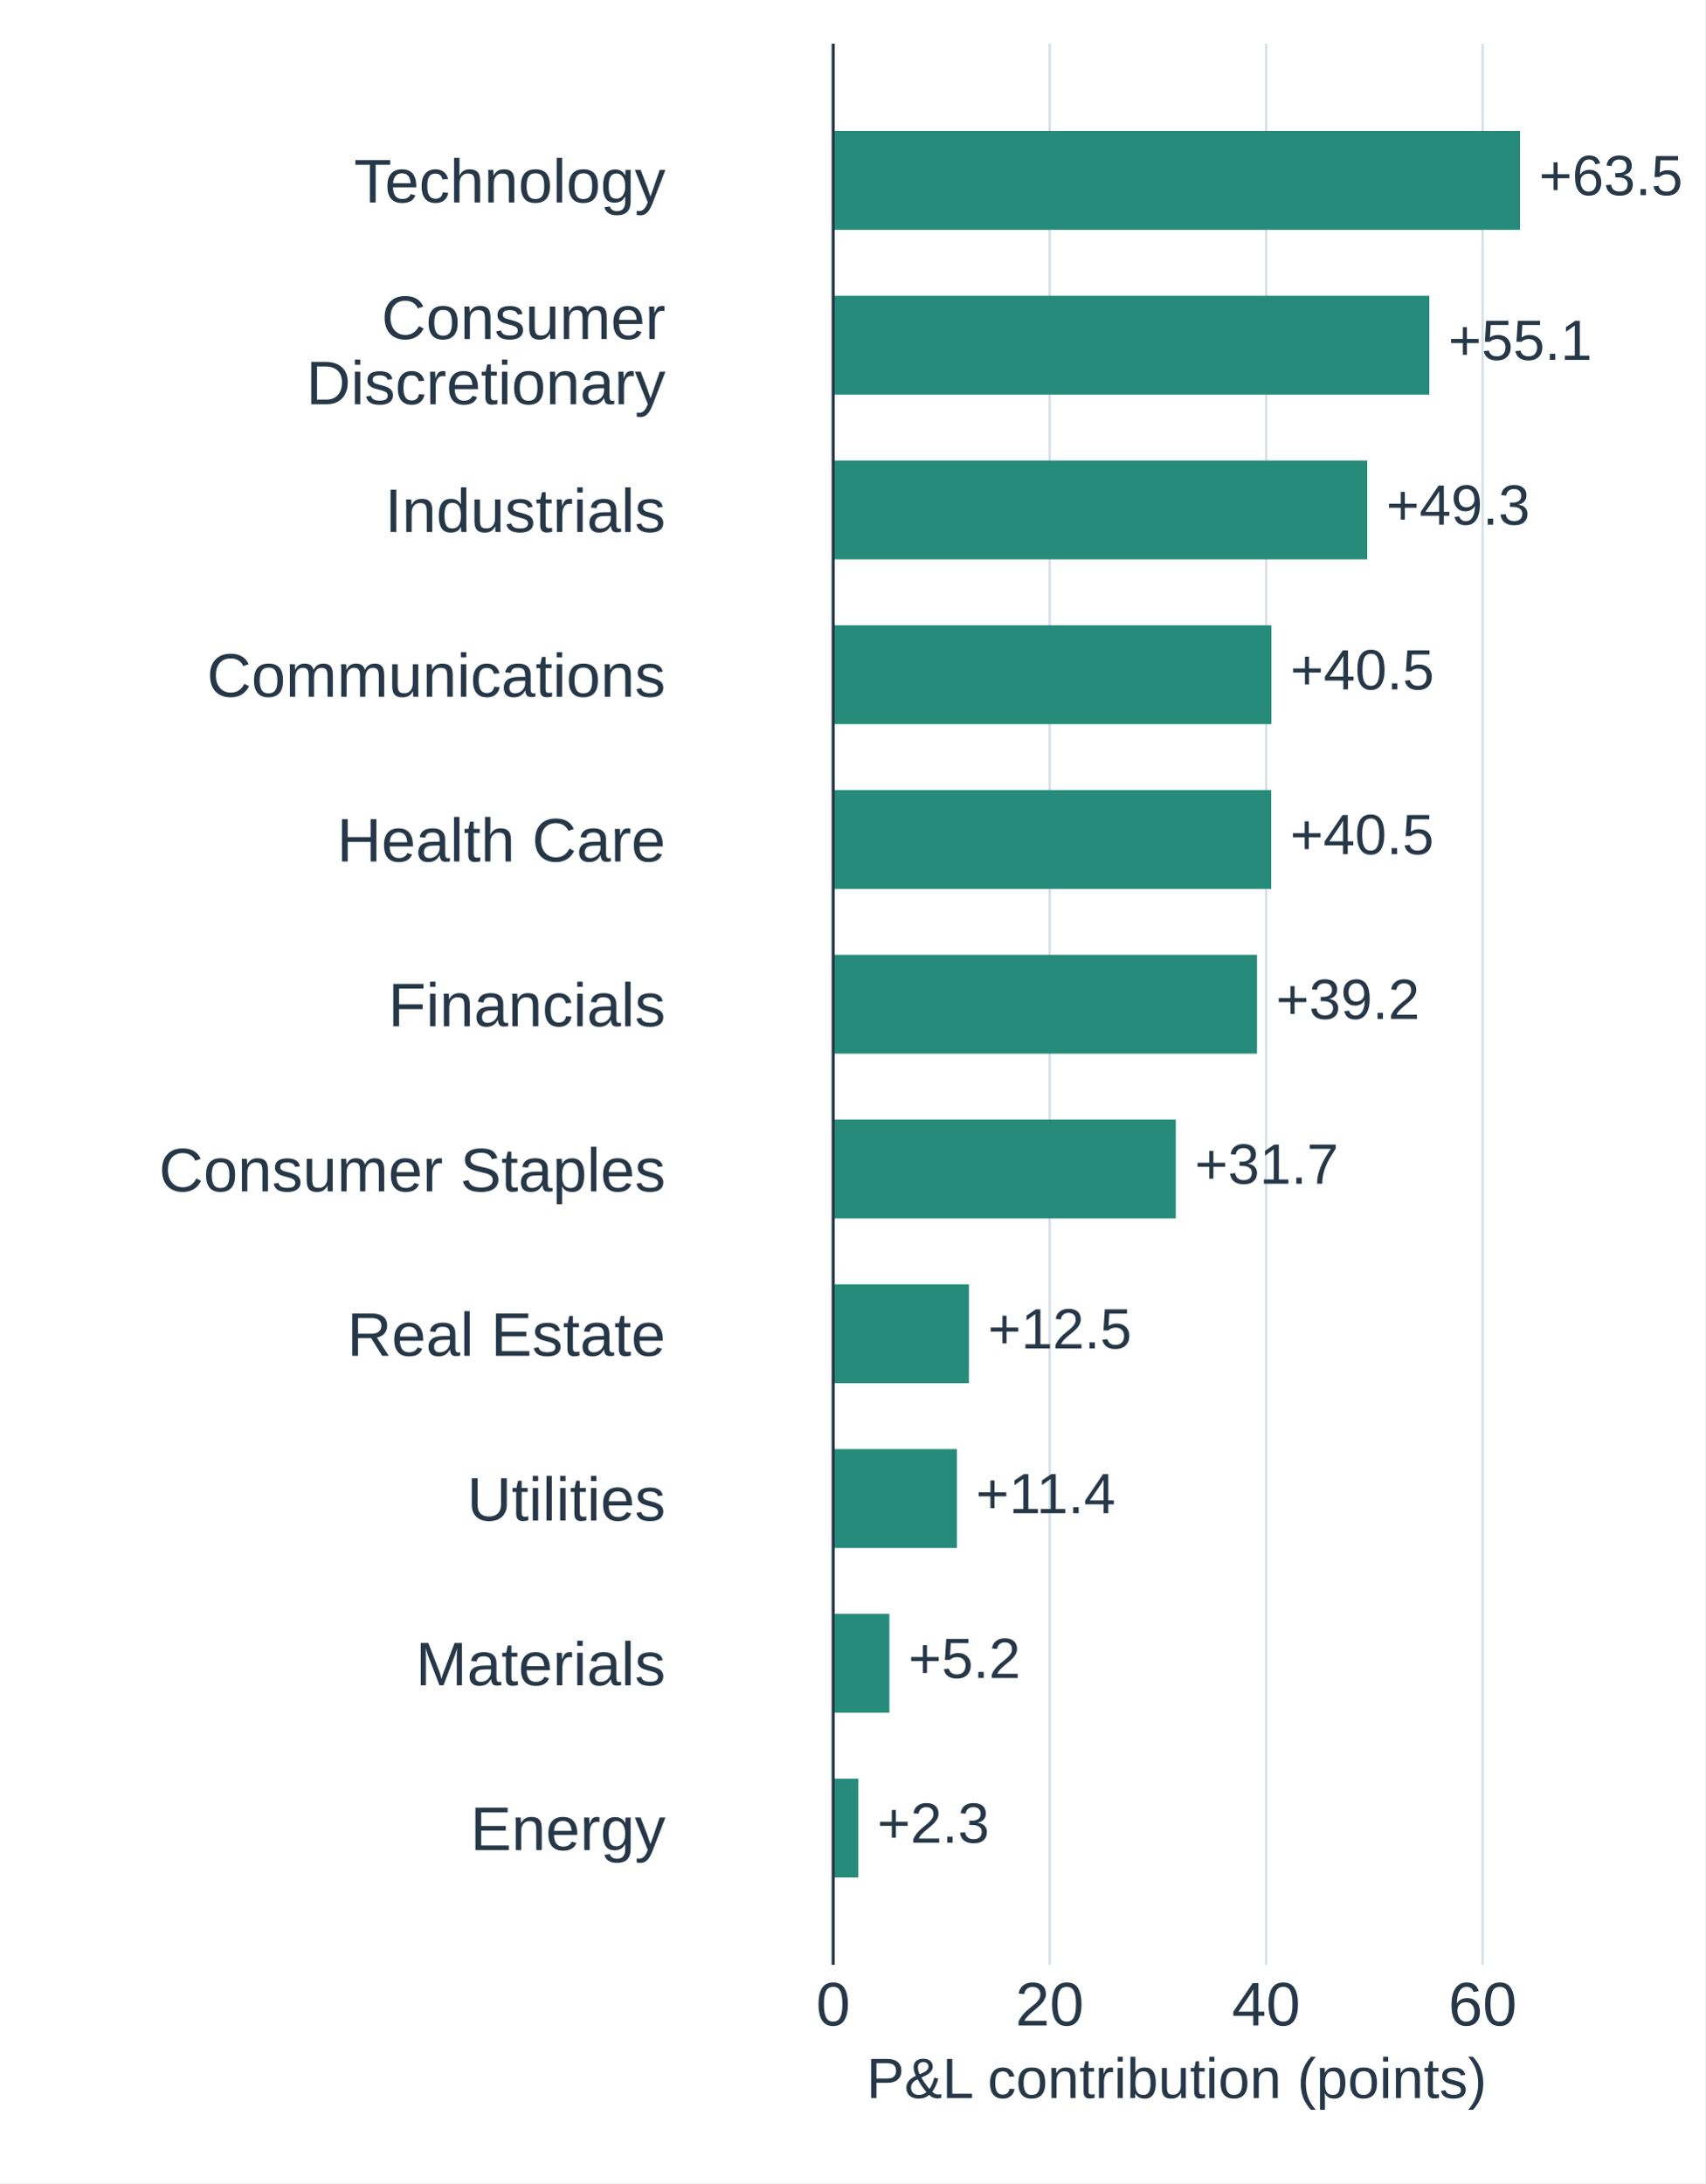
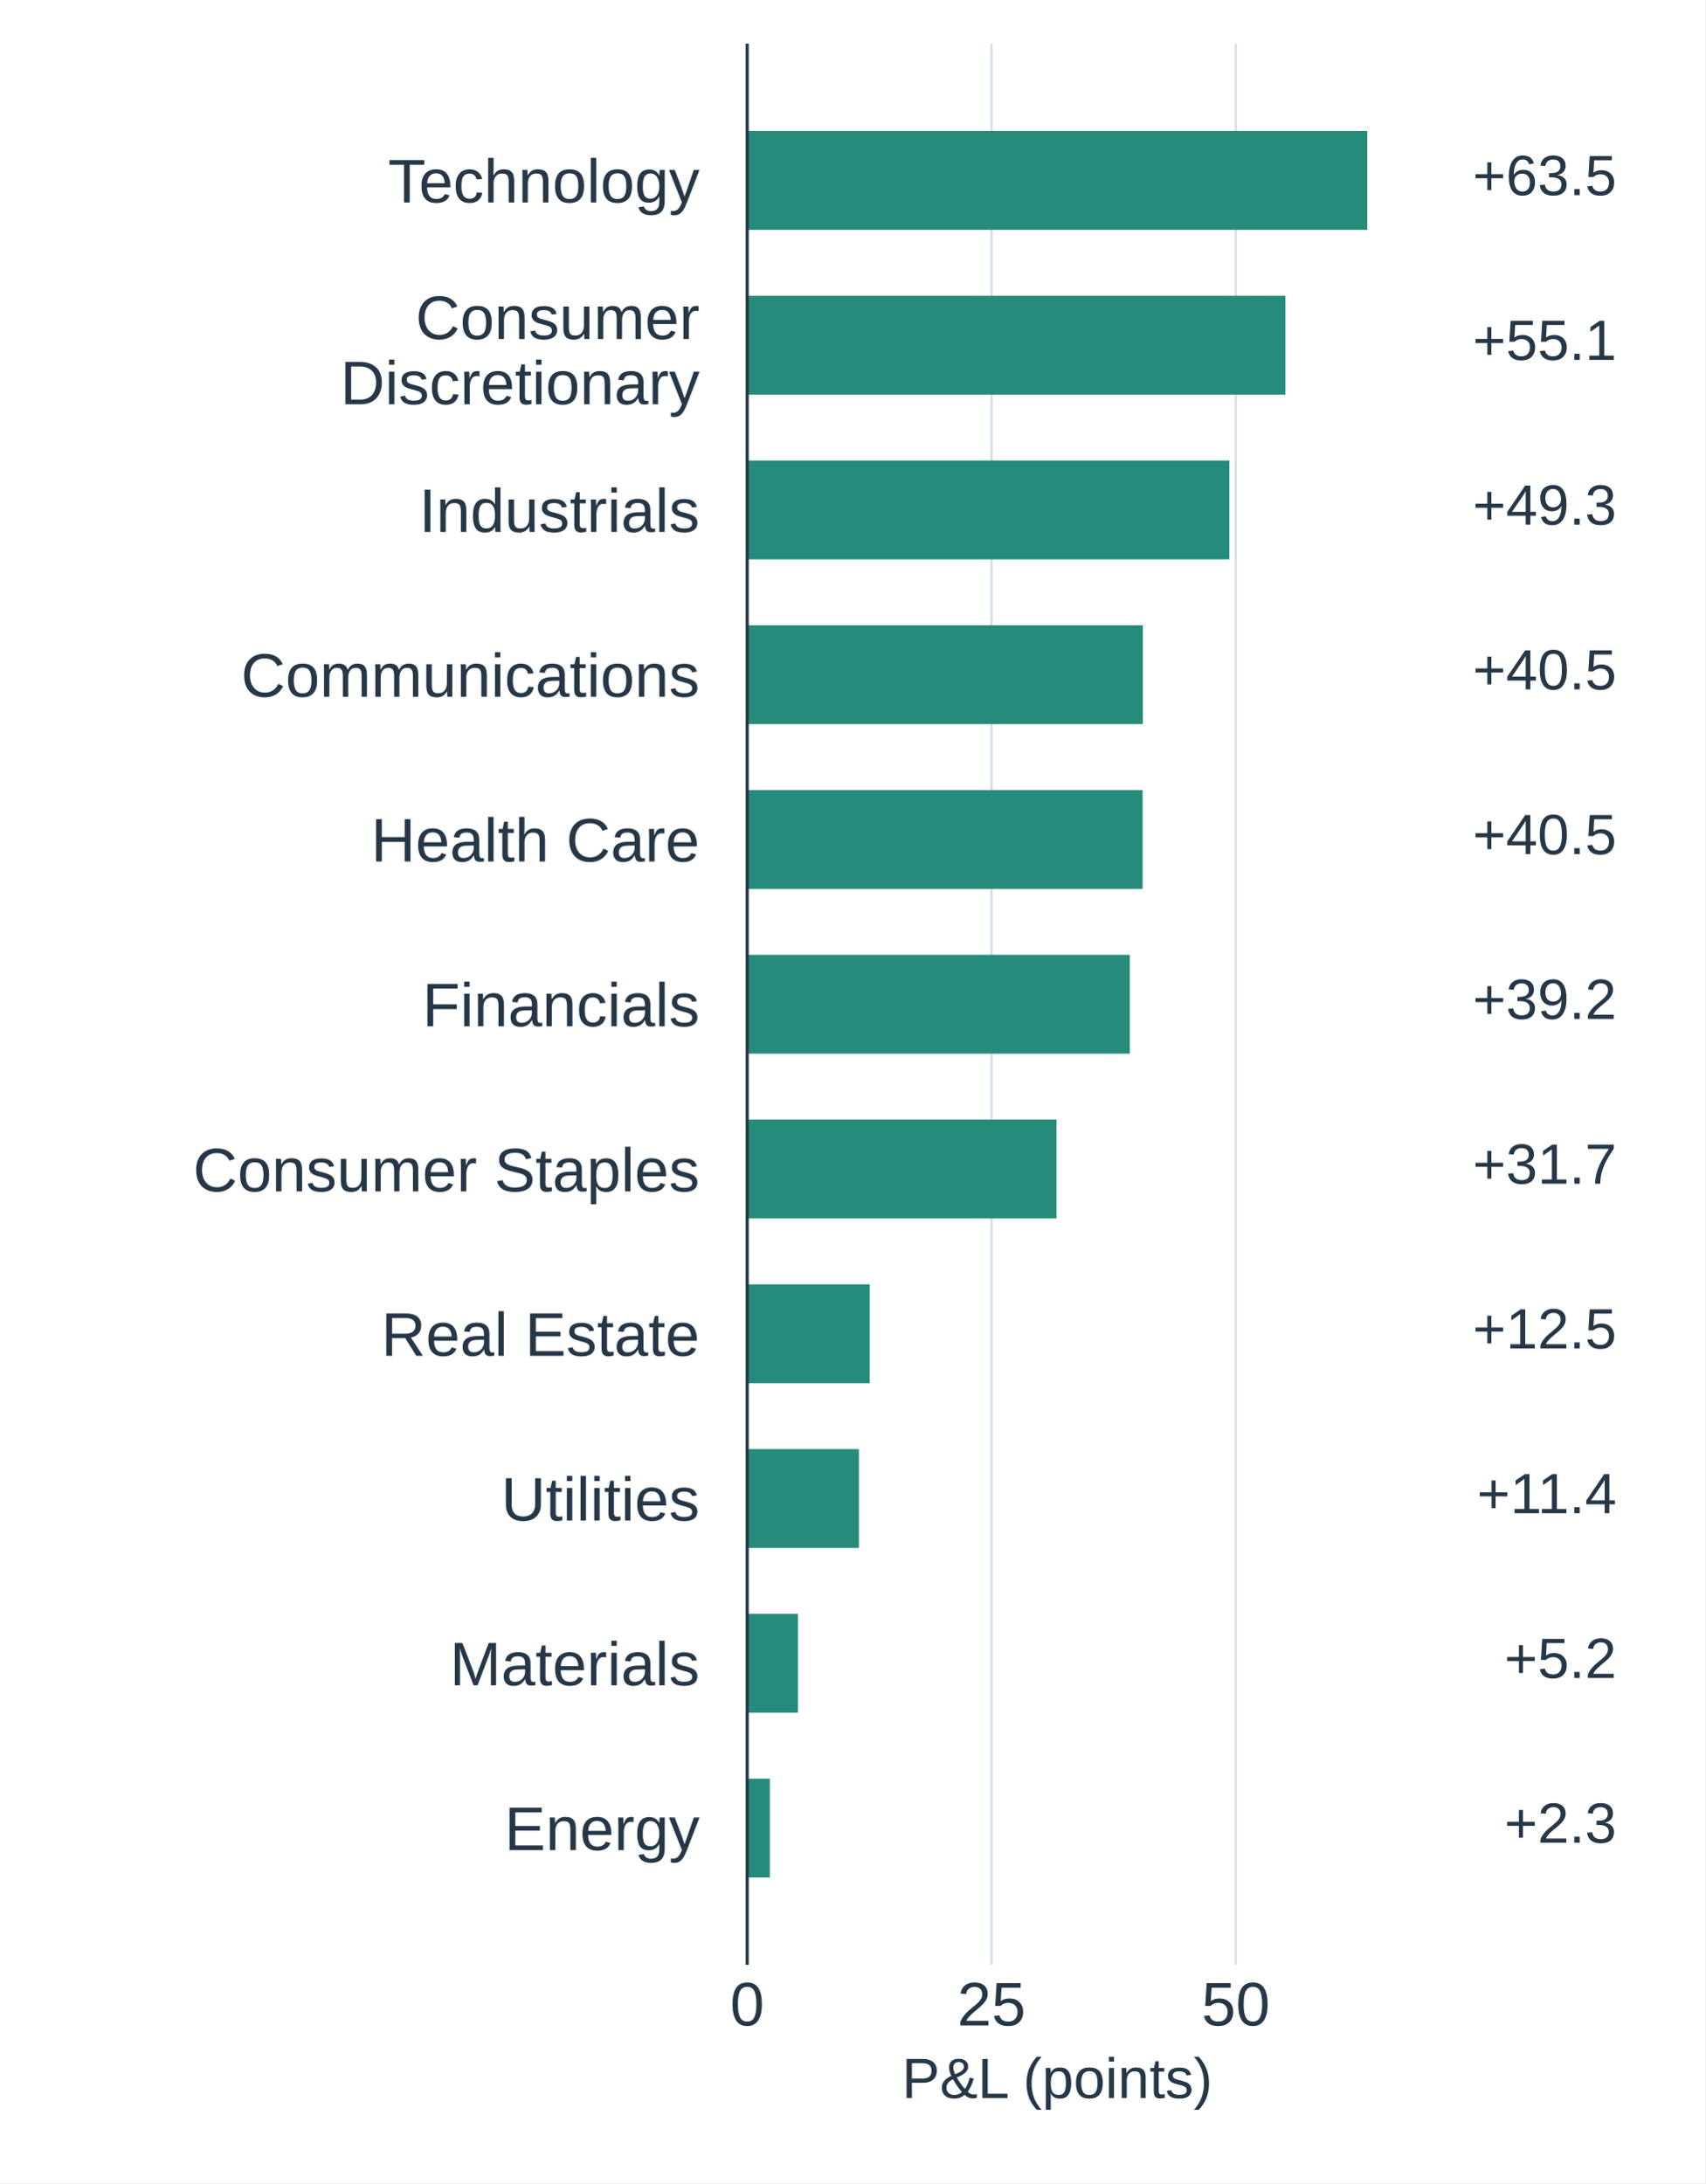
<svg xmlns="http://www.w3.org/2000/svg" width="360pt" height="460.8pt" viewBox="0 0 360 460.8" version="1.1">
  <defs>
    <style type="text/css">*{stroke-linejoin: round; stroke-linecap: butt}</style>
  </defs>
  <g id="figure_1">
    <g id="patch_1">
-       <path d="M 0 460.8  L 360 460.8  L 360 0  L 0 0  z " style="fill: #ffffff" />
+       <path d="M 0 460.8 L 360 460.8 L 360 0 L 0 0 z " style="fill: #ffffff" />
    </g>
    <g id="axes_1">
      <g id="patch_2">
-         <path d="M 144 414.72  L 352.8 414.72  L 352.8 9.216  L 144 9.216  z " style="fill: #ffffff" />
+         <path d="M 151.2 414.72 L 295.2 414.72 L 295.2 9.216 L 151.2 9.216 z " style="fill: #ffffff" />
      </g>
      <g id="matplotlib.axis_1">
        <g id="xtick_1">
          <g id="line2d_1">
-             <path d="M 175.9 414.72  L 175.9 9.216  " clip-path="url(#pc4b12bafd7)" style="fill: none; stroke: #d6dfe5; stroke-width: 0.5; stroke-linecap: square" />
+             <path d="M 157.745 414.72 L 157.745 9.216 " clip-path="url(#p995bdf4a68)" style="fill: none; stroke: #d6dfe5; stroke-width: 0.5; stroke-linecap: square" />
          </g>
          <g id="line2d_2" />
          <g id="text_1">
-             <text style="font-size: 13px; font-family: 'Arial', 'DejaVu Sans', sans-serif; text-anchor: middle; fill: #263747" x="175.9" y="427.525" transform="rotate(-0 175.9 427.5252)">0</text>
+             <text style="font-size: 13px; font-family: 'Arial', 'DejaVu Sans', sans-serif; text-anchor: middle; fill: #263747" x="157.745" y="427.525" transform="rotate(-0 157.7455 427.5252)">0</text>
          </g>
        </g>
        <g id="xtick_2">
          <g id="line2d_3">
-             <path d="M 221.603 414.72  L 221.603 9.216  " clip-path="url(#pc4b12bafd7)" style="fill: none; stroke: #d6dfe5; stroke-width: 0.5; stroke-linecap: square" />
+             <path d="M 209.322 414.72 L 209.322 9.216 " clip-path="url(#p995bdf4a68)" style="fill: none; stroke: #d6dfe5; stroke-width: 0.5; stroke-linecap: square" />
          </g>
          <g id="line2d_4" />
          <g id="text_2">
-             <text style="font-size: 13px; font-family: 'Arial', 'DejaVu Sans', sans-serif; text-anchor: middle; fill: #263747" x="221.603" y="427.525" transform="rotate(-0 221.6028 427.5252)">20</text>
+             <text style="font-size: 13px; font-family: 'Arial', 'DejaVu Sans', sans-serif; text-anchor: middle; fill: #263747" x="209.322" y="427.525" transform="rotate(-0 209.3223 427.5252)">25</text>
          </g>
        </g>
        <g id="xtick_3">
          <g id="line2d_5">
-             <path d="M 267.306 414.72  L 267.306 9.216  " clip-path="url(#pc4b12bafd7)" style="fill: none; stroke: #d6dfe5; stroke-width: 0.5; stroke-linecap: square" />
+             <path d="M 260.899 414.72 L 260.899 9.216 " clip-path="url(#p995bdf4a68)" style="fill: none; stroke: #d6dfe5; stroke-width: 0.5; stroke-linecap: square" />
          </g>
          <g id="line2d_6" />
          <g id="text_3">
-             <text style="font-size: 13px; font-family: 'Arial', 'DejaVu Sans', sans-serif; text-anchor: middle; fill: #263747" x="267.306" y="427.525" transform="rotate(-0 267.3056 427.5252)">40</text>
+             <text style="font-size: 13px; font-family: 'Arial', 'DejaVu Sans', sans-serif; text-anchor: middle; fill: #263747" x="260.899" y="427.525" transform="rotate(-0 260.8991 427.5252)">50</text>
          </g>
        </g>
-         <g id="xtick_4">
-           <g id="line2d_7">
-             <path d="M 313.008 414.72  L 313.008 9.216  " clip-path="url(#pc4b12bafd7)" style="fill: none; stroke: #d6dfe5; stroke-width: 0.5; stroke-linecap: square" />
-           </g>
-           <g id="line2d_8" />
-           <g id="text_4">
-             <text style="font-size: 13px; font-family: 'Arial', 'DejaVu Sans', sans-serif; text-anchor: middle; fill: #263747" x="313.008" y="427.525" transform="rotate(-0 313.0084 427.5252)">60</text>
-           </g>
-         </g>
-         <g id="text_5">
-           <text style="font-size: 12px; font-family: 'Arial', 'DejaVu Sans', sans-serif; text-anchor: middle; fill: #263747" x="248.4" y="442.845" transform="rotate(-0 248.4 442.8445)">P&amp;L contribution (points)</text>
+         <g id="text_4">
+           <text style="font-size: 12px; font-family: 'Arial', 'DejaVu Sans', sans-serif; text-anchor: middle; fill: #263747" x="223.2" y="442.845" transform="rotate(-0 223.2 442.8445)">P&amp;L (points)</text>
        </g>
      </g>
      <g id="matplotlib.axis_2">
        <g id="ytick_1">
-           <g id="line2d_9" />
-           <g id="text_6">
-             <text style="font-size: 13px; font-family: 'Arial', 'DejaVu Sans', sans-serif; text-anchor: end; fill: #263747" x="140.5" y="42.734" transform="rotate(-0 140.5 42.73379)">Technology</text>
+           <g id="line2d_7" />
+           <g id="text_5">
+             <text style="font-size: 13px; font-family: 'Arial', 'DejaVu Sans', sans-serif; text-anchor: end; fill: #263747" x="147.7" y="42.734" transform="rotate(-0 147.7 42.73379)">Technology</text>
          </g>
        </g>
        <g id="ytick_2">
-           <g id="line2d_10" />
-           <g id="text_7">
-             <text style="font-size: 13px; font-family: 'Arial', 'DejaVu Sans', sans-serif; fill: #263747" transform="translate(80.5375 71.56669)">Consumer</text>
-             <text style="font-size: 13px; font-family: 'Arial', 'DejaVu Sans', sans-serif; fill: #263747" transform="translate(64.64906 85.31663)">Discretionary</text>
+           <g id="line2d_8" />
+           <g id="text_6">
+             <text style="font-size: 13px; font-family: 'Arial', 'DejaVu Sans', sans-serif; fill: #263747" transform="translate(87.7375 71.56669)">Consumer</text>
+             <text style="font-size: 13px; font-family: 'Arial', 'DejaVu Sans', sans-serif; fill: #263747" transform="translate(71.84906 85.31663)">Discretionary</text>
          </g>
        </g>
        <g id="ytick_3">
-           <g id="line2d_11" />
-           <g id="text_8">
-             <text style="font-size: 13px; font-family: 'Arial', 'DejaVu Sans', sans-serif; text-anchor: end; fill: #263747" x="140.5" y="112.289" transform="rotate(-0 140.5 112.2885)">Industrials</text>
+           <g id="line2d_9" />
+           <g id="text_7">
+             <text style="font-size: 13px; font-family: 'Arial', 'DejaVu Sans', sans-serif; text-anchor: end; fill: #263747" x="147.7" y="112.289" transform="rotate(-0 147.7 112.2885)">Industrials</text>
          </g>
        </g>
        <g id="ytick_4">
-           <g id="line2d_12" />
-           <g id="text_9">
-             <text style="font-size: 13px; font-family: 'Arial', 'DejaVu Sans', sans-serif; text-anchor: end; fill: #263747" x="140.5" y="147.066" transform="rotate(-0 140.5 147.0659)">Communications</text>
+           <g id="line2d_10" />
+           <g id="text_8">
+             <text style="font-size: 13px; font-family: 'Arial', 'DejaVu Sans', sans-serif; text-anchor: end; fill: #263747" x="147.7" y="147.066" transform="rotate(-0 147.7 147.0659)">Communications</text>
          </g>
        </g>
        <g id="ytick_5">
-           <g id="line2d_13" />
-           <g id="text_10">
-             <text style="font-size: 13px; font-family: 'Arial', 'DejaVu Sans', sans-serif; text-anchor: end; fill: #263747" x="140.5" y="181.843" transform="rotate(-0 140.5 181.8432)">Health Care</text>
+           <g id="line2d_11" />
+           <g id="text_9">
+             <text style="font-size: 13px; font-family: 'Arial', 'DejaVu Sans', sans-serif; text-anchor: end; fill: #263747" x="147.7" y="181.843" transform="rotate(-0 147.7 181.8432)">Health Care</text>
          </g>
        </g>
        <g id="ytick_6">
-           <g id="line2d_14" />
-           <g id="text_11">
-             <text style="font-size: 13px; font-family: 'Arial', 'DejaVu Sans', sans-serif; text-anchor: end; fill: #263747" x="140.5" y="216.621" transform="rotate(-0 140.5 216.6206)">Financials</text>
+           <g id="line2d_12" />
+           <g id="text_10">
+             <text style="font-size: 13px; font-family: 'Arial', 'DejaVu Sans', sans-serif; text-anchor: end; fill: #263747" x="147.7" y="216.621" transform="rotate(-0 147.7 216.6206)">Financials</text>
          </g>
        </g>
        <g id="ytick_7">
-           <g id="line2d_15" />
-           <g id="text_12">
-             <text style="font-size: 13px; font-family: 'Arial', 'DejaVu Sans', sans-serif; text-anchor: end; fill: #263747" x="140.5" y="251.477" transform="rotate(-0 140.5 251.4772)">Consumer Staples</text>
+           <g id="line2d_13" />
+           <g id="text_11">
+             <text style="font-size: 13px; font-family: 'Arial', 'DejaVu Sans', sans-serif; text-anchor: end; fill: #263747" x="147.7" y="251.477" transform="rotate(-0 147.7 251.4772)">Consumer Staples</text>
          </g>
        </g>
        <g id="ytick_8">
-           <g id="line2d_16" />
-           <g id="text_13">
-             <text style="font-size: 13px; font-family: 'Arial', 'DejaVu Sans', sans-serif; text-anchor: end; fill: #263747" x="140.5" y="286.175" transform="rotate(-0 140.5 286.1753)">Real Estate</text>
+           <g id="line2d_14" />
+           <g id="text_12">
+             <text style="font-size: 13px; font-family: 'Arial', 'DejaVu Sans', sans-serif; text-anchor: end; fill: #263747" x="147.7" y="286.175" transform="rotate(-0 147.7 286.1753)">Real Estate</text>
          </g>
        </g>
        <g id="ytick_9">
-           <g id="line2d_17" />
-           <g id="text_14">
-             <text style="font-size: 13px; font-family: 'Arial', 'DejaVu Sans', sans-serif; text-anchor: end; fill: #263747" x="140.5" y="320.953" transform="rotate(-0 140.5 320.9527)">Utilities</text>
+           <g id="line2d_15" />
+           <g id="text_13">
+             <text style="font-size: 13px; font-family: 'Arial', 'DejaVu Sans', sans-serif; text-anchor: end; fill: #263747" x="147.7" y="320.953" transform="rotate(-0 147.7 320.9527)">Utilities</text>
          </g>
        </g>
        <g id="ytick_10">
-           <g id="line2d_18" />
-           <g id="text_15">
-             <text style="font-size: 13px; font-family: 'Arial', 'DejaVu Sans', sans-serif; text-anchor: end; fill: #263747" x="140.5" y="355.73" transform="rotate(-0 140.5 355.73)">Materials</text>
+           <g id="line2d_16" />
+           <g id="text_14">
+             <text style="font-size: 13px; font-family: 'Arial', 'DejaVu Sans', sans-serif; text-anchor: end; fill: #263747" x="147.7" y="355.73" transform="rotate(-0 147.7 355.73)">Materials</text>
          </g>
        </g>
        <g id="ytick_11">
-           <g id="line2d_19" />
-           <g id="text_16">
-             <text style="font-size: 13px; font-family: 'Arial', 'DejaVu Sans', sans-serif; text-anchor: end; fill: #263747" x="140.5" y="390.507" transform="rotate(-0 140.5 390.5074)">Energy</text>
+           <g id="line2d_17" />
+           <g id="text_15">
+             <text style="font-size: 13px; font-family: 'Arial', 'DejaVu Sans', sans-serif; text-anchor: end; fill: #263747" x="147.7" y="390.507" transform="rotate(-0 147.7 390.5074)">Energy</text>
          </g>
        </g>
      </g>
      <g id="patch_3">
-         <path d="M 175.9 27.648  L 320.9 27.648  L 320.9 48.514  L 175.9 48.514  z " clip-path="url(#pc4b12bafd7)" style="fill: #268b7b" />
+         <path d="M 157.745 27.648 L 288.655 27.648 L 288.655 48.514 L 157.745 48.514 z " clip-path="url(#p995bdf4a68)" style="fill: #268b7b" />
      </g>
      <g id="patch_4">
-         <path d="M 175.9 62.425  L 301.755 62.425  L 301.755 83.292  L 175.9 83.292  z " clip-path="url(#pc4b12bafd7)" style="fill: #268b7b" />
+         <path d="M 157.745 62.425 L 271.37 62.425 L 271.37 83.292 L 157.745 83.292 z " clip-path="url(#p995bdf4a68)" style="fill: #268b7b" />
      </g>
      <g id="patch_5">
-         <path d="M 175.9 97.203  L 288.648 97.203  L 288.648 118.069  L 175.9 118.069  z " clip-path="url(#pc4b12bafd7)" style="fill: #268b7b" />
+         <path d="M 157.745 97.203 L 259.537 97.203 L 259.537 118.069 L 157.745 118.069 z " clip-path="url(#p995bdf4a68)" style="fill: #268b7b" />
      </g>
      <g id="patch_6">
-         <path d="M 175.9 131.98  L 268.418 131.98  L 268.418 152.846  L 175.9 152.846  z " clip-path="url(#pc4b12bafd7)" style="fill: #268b7b" />
+         <path d="M 157.745 131.98 L 241.273 131.98 L 241.273 152.846 L 157.745 152.846 z " clip-path="url(#p995bdf4a68)" style="fill: #268b7b" />
      </g>
      <g id="patch_7">
-         <path d="M 175.9 166.757  L 268.365 166.757  L 268.365 187.624  L 175.9 187.624  z " clip-path="url(#pc4b12bafd7)" style="fill: #268b7b" />
+         <path d="M 157.745 166.757 L 241.225 166.757 L 241.225 187.624 L 157.745 187.624 z " clip-path="url(#p995bdf4a68)" style="fill: #268b7b" />
      </g>
      <g id="patch_8">
-         <path d="M 175.9 201.535  L 265.372 201.535  L 265.372 222.401  L 175.9 222.401  z " clip-path="url(#pc4b12bafd7)" style="fill: #268b7b" />
+         <path d="M 157.745 201.535 L 238.523 201.535 L 238.523 222.401 L 157.745 222.401 z " clip-path="url(#p995bdf4a68)" style="fill: #268b7b" />
      </g>
      <g id="patch_9">
-         <path d="M 175.9 236.312  L 248.225 236.312  L 248.225 257.179  L 175.9 257.179  z " clip-path="url(#pc4b12bafd7)" style="fill: #268b7b" />
+         <path d="M 157.745 236.312 L 223.042 236.312 L 223.042 257.179 L 157.745 257.179 z " clip-path="url(#p995bdf4a68)" style="fill: #268b7b" />
      </g>
      <g id="patch_10">
-         <path d="M 175.9 271.09  L 204.553 271.09  L 204.553 291.956  L 175.9 291.956  z " clip-path="url(#pc4b12bafd7)" style="fill: #268b7b" />
+         <path d="M 157.745 271.09 L 183.614 271.09 L 183.614 291.956 L 157.745 291.956 z " clip-path="url(#p995bdf4a68)" style="fill: #268b7b" />
      </g>
      <g id="patch_11">
-         <path d="M 175.9 305.867  L 202.02 305.867  L 202.02 326.733  L 175.9 326.733  z " clip-path="url(#pc4b12bafd7)" style="fill: #268b7b" />
+         <path d="M 157.745 305.867 L 181.327 305.867 L 181.327 326.733 L 157.745 326.733 z " clip-path="url(#p995bdf4a68)" style="fill: #268b7b" />
      </g>
      <g id="patch_12">
-         <path d="M 175.9 340.644  L 187.761 340.644  L 187.761 361.511  L 175.9 361.511  z " clip-path="url(#pc4b12bafd7)" style="fill: #268b7b" />
+         <path d="M 157.745 340.644 L 168.454 340.644 L 168.454 361.511 L 157.745 361.511 z " clip-path="url(#p995bdf4a68)" style="fill: #268b7b" />
      </g>
      <g id="patch_13">
-         <path d="M 175.9 375.422  L 181.196 375.422  L 181.196 396.288  L 175.9 396.288  z " clip-path="url(#pc4b12bafd7)" style="fill: #268b7b" />
+         <path d="M 157.745 375.422 L 162.527 375.422 L 162.527 396.288 L 157.745 396.288 z " clip-path="url(#p995bdf4a68)" style="fill: #268b7b" />
      </g>
-       <g id="line2d_20">
-         <path d="M 175.9 414.72  L 175.9 9.216  " clip-path="url(#pc4b12bafd7)" style="fill: none; stroke: #263747; stroke-width: 0.65; stroke-linecap: square" />
+       <g id="line2d_18">
+         <path d="M 157.745 414.72 L 157.745 9.216 " clip-path="url(#p995bdf4a68)" style="fill: none; stroke: #263747; stroke-width: 0.65; stroke-linecap: square" />
+       </g>
+       <g id="text_16">
+         <text style="font-size: 12px; font-family: 'Arial', 'DejaVu Sans', sans-serif; text-anchor: end; fill: #263747" x="341.28" y="41.183" transform="rotate(-0 341.28 41.18339)">+63.5</text>
      </g>
      <g id="text_17">
-         <text style="font-size: 12px; font-family: 'Arial', 'DejaVu Sans', sans-serif; text-anchor: start; fill: #263747" x="324.9" y="41.183" transform="rotate(-0 324.9 41.18339)">+63.5</text>
+         <text style="font-size: 12px; font-family: 'Arial', 'DejaVu Sans', sans-serif; text-anchor: end; fill: #263747" x="341.28" y="75.961" transform="rotate(-0 341.28 75.96075)">+55.1</text>
      </g>
      <g id="text_18">
-         <text style="font-size: 12px; font-family: 'Arial', 'DejaVu Sans', sans-serif; text-anchor: start; fill: #263747" x="305.755" y="75.961" transform="rotate(-0 305.7551 75.96075)">+55.1</text>
+         <text style="font-size: 12px; font-family: 'Arial', 'DejaVu Sans', sans-serif; text-anchor: end; fill: #263747" x="341.28" y="110.738" transform="rotate(-0 341.28 110.7381)">+49.3</text>
      </g>
      <g id="text_19">
-         <text style="font-size: 12px; font-family: 'Arial', 'DejaVu Sans', sans-serif; text-anchor: start; fill: #263747" x="292.648" y="110.738" transform="rotate(-0 292.6481 110.7381)">+49.3</text>
+         <text style="font-size: 12px; font-family: 'Arial', 'DejaVu Sans', sans-serif; text-anchor: end; fill: #263747" x="341.28" y="145.515" transform="rotate(-0 341.28 145.5155)">+40.5</text>
      </g>
      <g id="text_20">
-         <text style="font-size: 12px; font-family: 'Arial', 'DejaVu Sans', sans-serif; text-anchor: start; fill: #263747" x="272.418" y="145.515" transform="rotate(-0 272.418 145.5155)">+40.5</text>
+         <text style="font-size: 12px; font-family: 'Arial', 'DejaVu Sans', sans-serif; text-anchor: end; fill: #263747" x="341.28" y="180.293" transform="rotate(-0 341.28 180.2928)">+40.5</text>
      </g>
      <g id="text_21">
-         <text style="font-size: 12px; font-family: 'Arial', 'DejaVu Sans', sans-serif; text-anchor: start; fill: #263747" x="272.365" y="180.293" transform="rotate(-0 272.3654 180.2928)">+40.5</text>
+         <text style="font-size: 12px; font-family: 'Arial', 'DejaVu Sans', sans-serif; text-anchor: end; fill: #263747" x="341.28" y="215.07" transform="rotate(-0 341.28 215.0702)">+39.2</text>
      </g>
      <g id="text_22">
-         <text style="font-size: 12px; font-family: 'Arial', 'DejaVu Sans', sans-serif; text-anchor: start; fill: #263747" x="269.372" y="215.07" transform="rotate(-0 269.372 215.0702)">+39.2</text>
+         <text style="font-size: 12px; font-family: 'Arial', 'DejaVu Sans', sans-serif; text-anchor: end; fill: #263747" x="341.28" y="249.848" transform="rotate(-0 341.28 249.8475)">+31.7</text>
      </g>
      <g id="text_23">
-         <text style="font-size: 12px; font-family: 'Arial', 'DejaVu Sans', sans-serif; text-anchor: start; fill: #263747" x="252.225" y="249.848" transform="rotate(-0 252.2249 249.8475)">+31.7</text>
+         <text style="font-size: 12px; font-family: 'Arial', 'DejaVu Sans', sans-serif; text-anchor: end; fill: #263747" x="341.28" y="284.625" transform="rotate(-0 341.28 284.6249)">+12.5</text>
      </g>
      <g id="text_24">
-         <text style="font-size: 12px; font-family: 'Arial', 'DejaVu Sans', sans-serif; text-anchor: start; fill: #263747" x="208.553" y="284.625" transform="rotate(-0 208.5529 284.6249)">+12.5</text>
+         <text style="font-size: 12px; font-family: 'Arial', 'DejaVu Sans', sans-serif; text-anchor: end; fill: #263747" x="341.28" y="319.402" transform="rotate(-0 341.28 319.4023)">+11.4</text>
      </g>
      <g id="text_25">
-         <text style="font-size: 12px; font-family: 'Arial', 'DejaVu Sans', sans-serif; text-anchor: start; fill: #263747" x="206.02" y="319.402" transform="rotate(-0 206.02 319.4023)">+11.4</text>
+         <text style="font-size: 12px; font-family: 'Arial', 'DejaVu Sans', sans-serif; text-anchor: end; fill: #263747" x="341.28" y="354.18" transform="rotate(-0 341.28 354.1796)">+5.2</text>
      </g>
      <g id="text_26">
-         <text style="font-size: 12px; font-family: 'Arial', 'DejaVu Sans', sans-serif; text-anchor: start; fill: #263747" x="191.761" y="354.18" transform="rotate(-0 191.7613 354.1796)">+5.2</text>
-       </g>
-       <g id="text_27">
-         <text style="font-size: 12px; font-family: 'Arial', 'DejaVu Sans', sans-serif; text-anchor: start; fill: #263747" x="185.196" y="388.957" transform="rotate(-0 185.1957 388.957)">+2.3</text>
+         <text style="font-size: 12px; font-family: 'Arial', 'DejaVu Sans', sans-serif; text-anchor: end; fill: #263747" x="341.28" y="388.957" transform="rotate(-0 341.28 388.957)">+2.3</text>
      </g>
    </g>
  </g>
  <defs>
-     <clipPath id="pc4b12bafd7">
-       <rect x="144" y="9.216" width="208.8" height="405.504" />
+     <clipPath id="p995bdf4a68">
+       <rect x="151.2" y="9.216" width="144" height="405.504" />
    </clipPath>
  </defs>
</svg>
